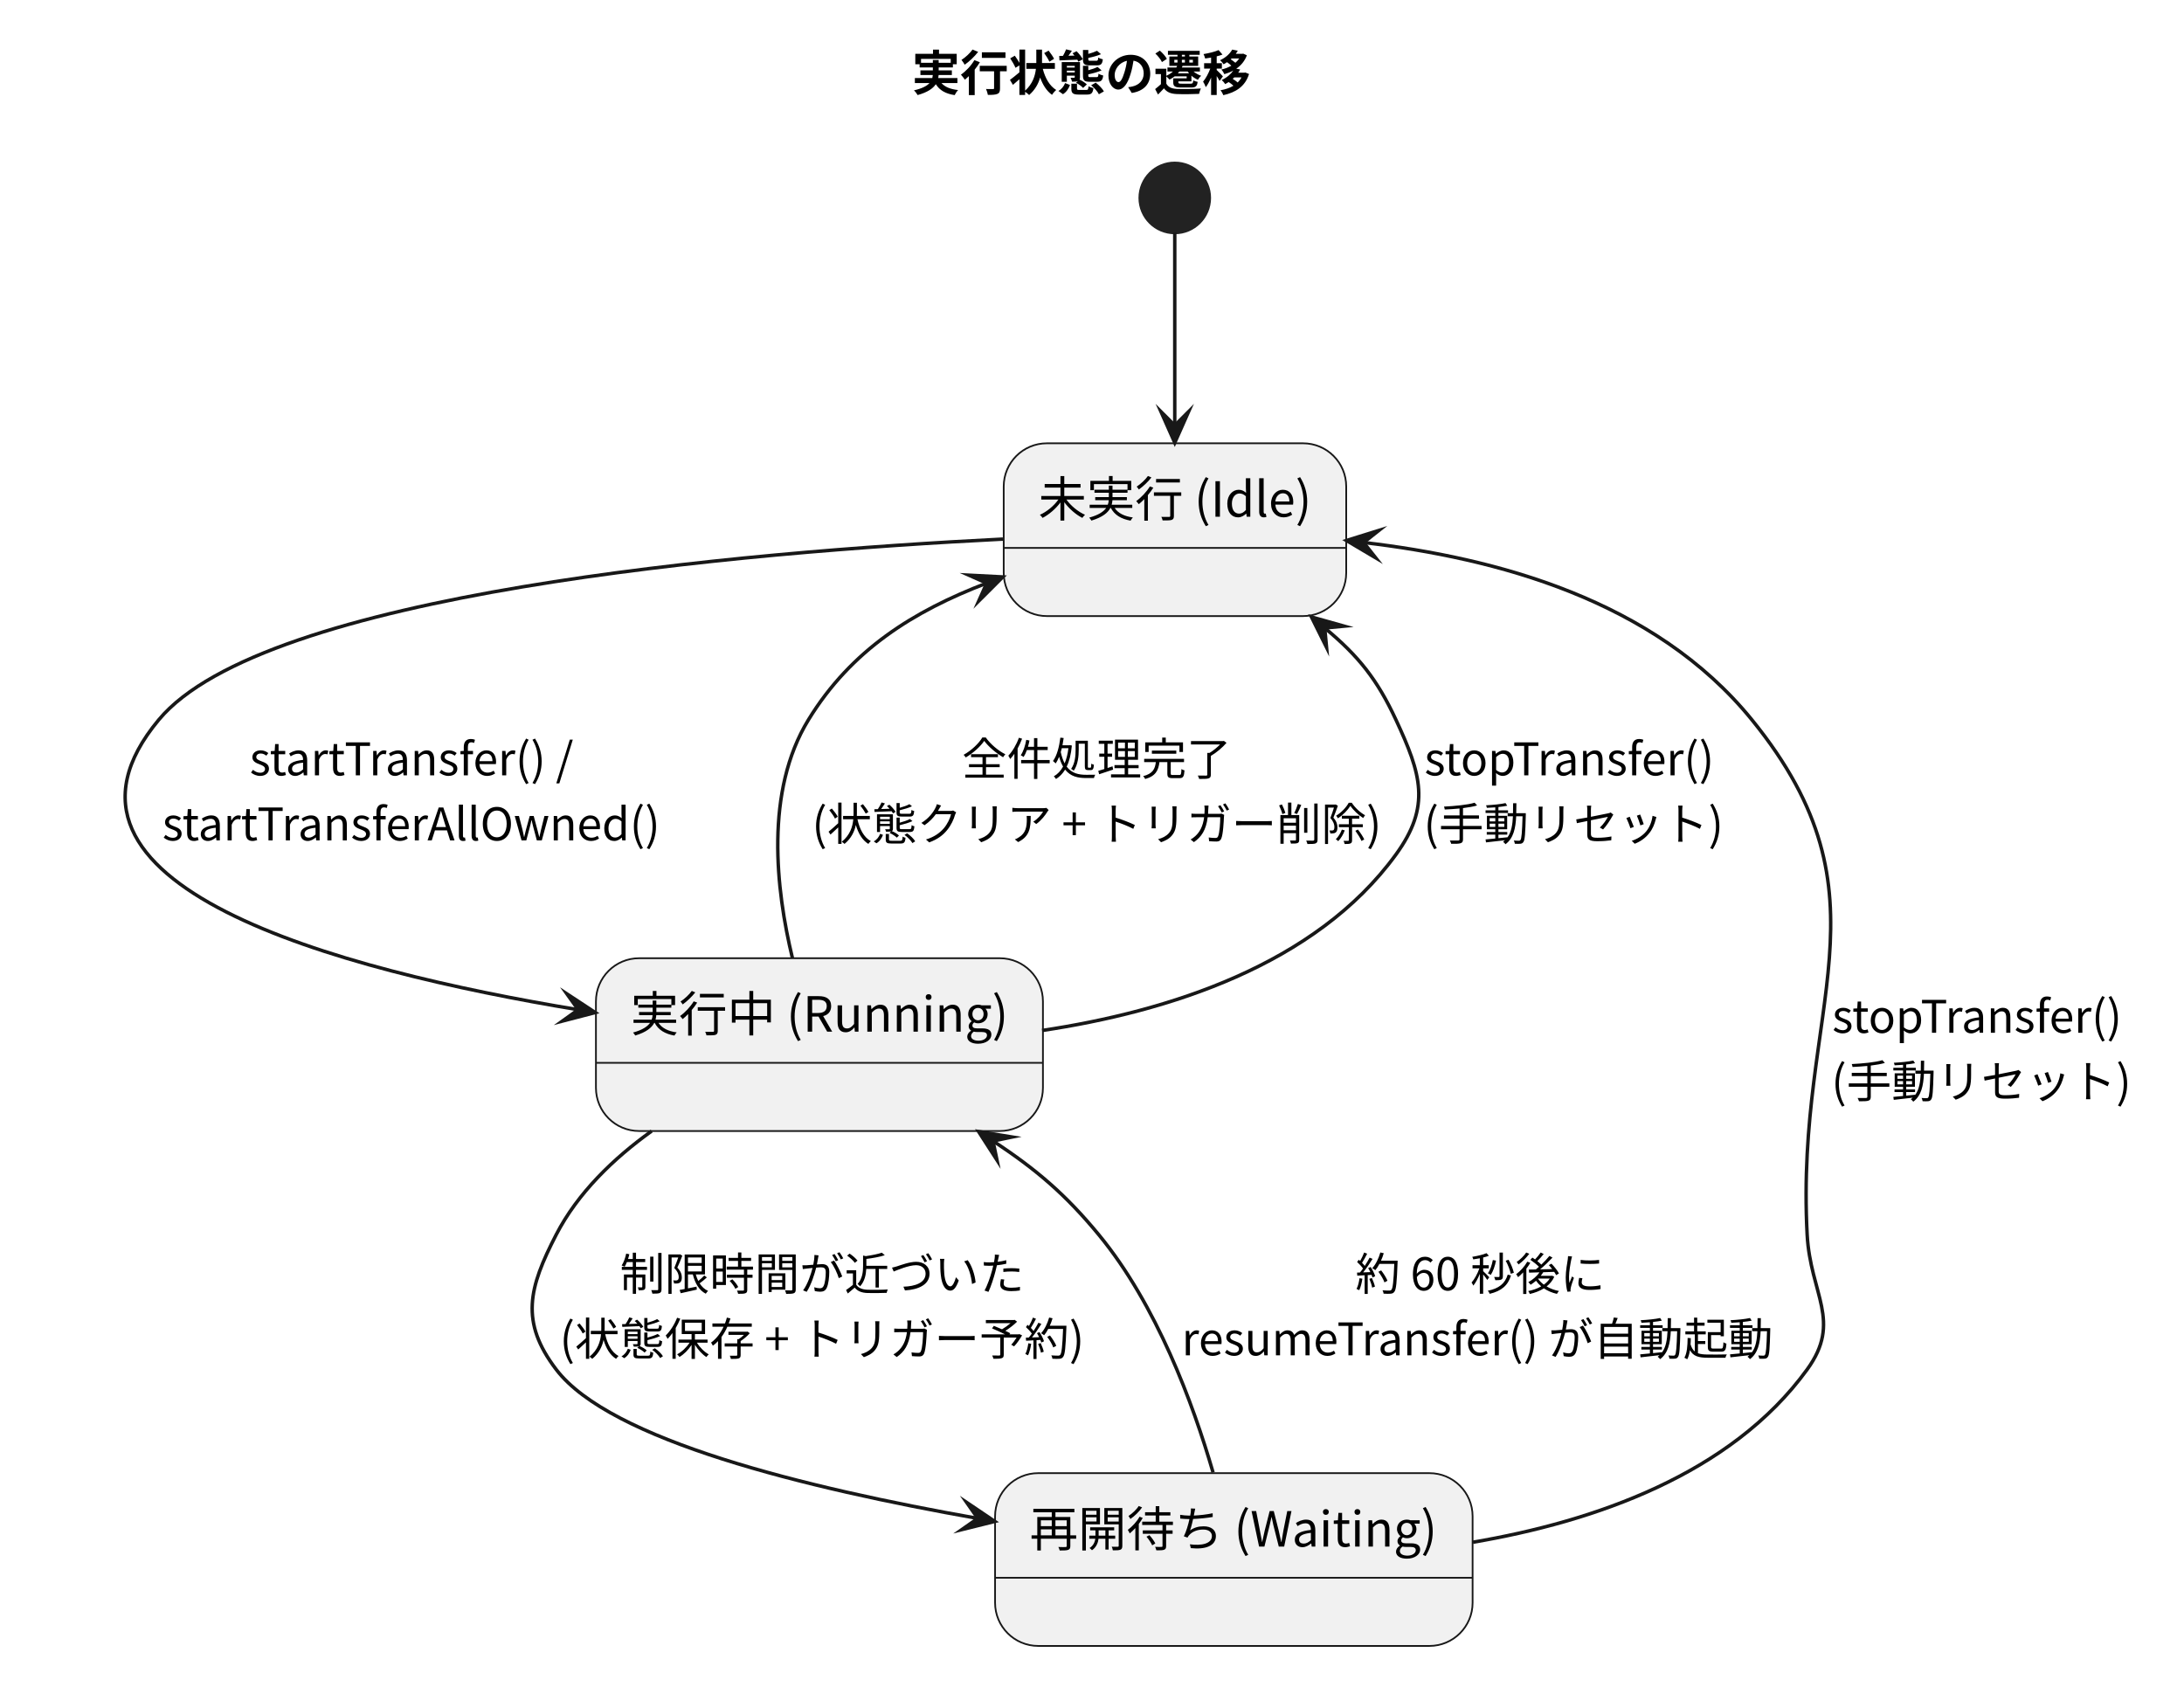
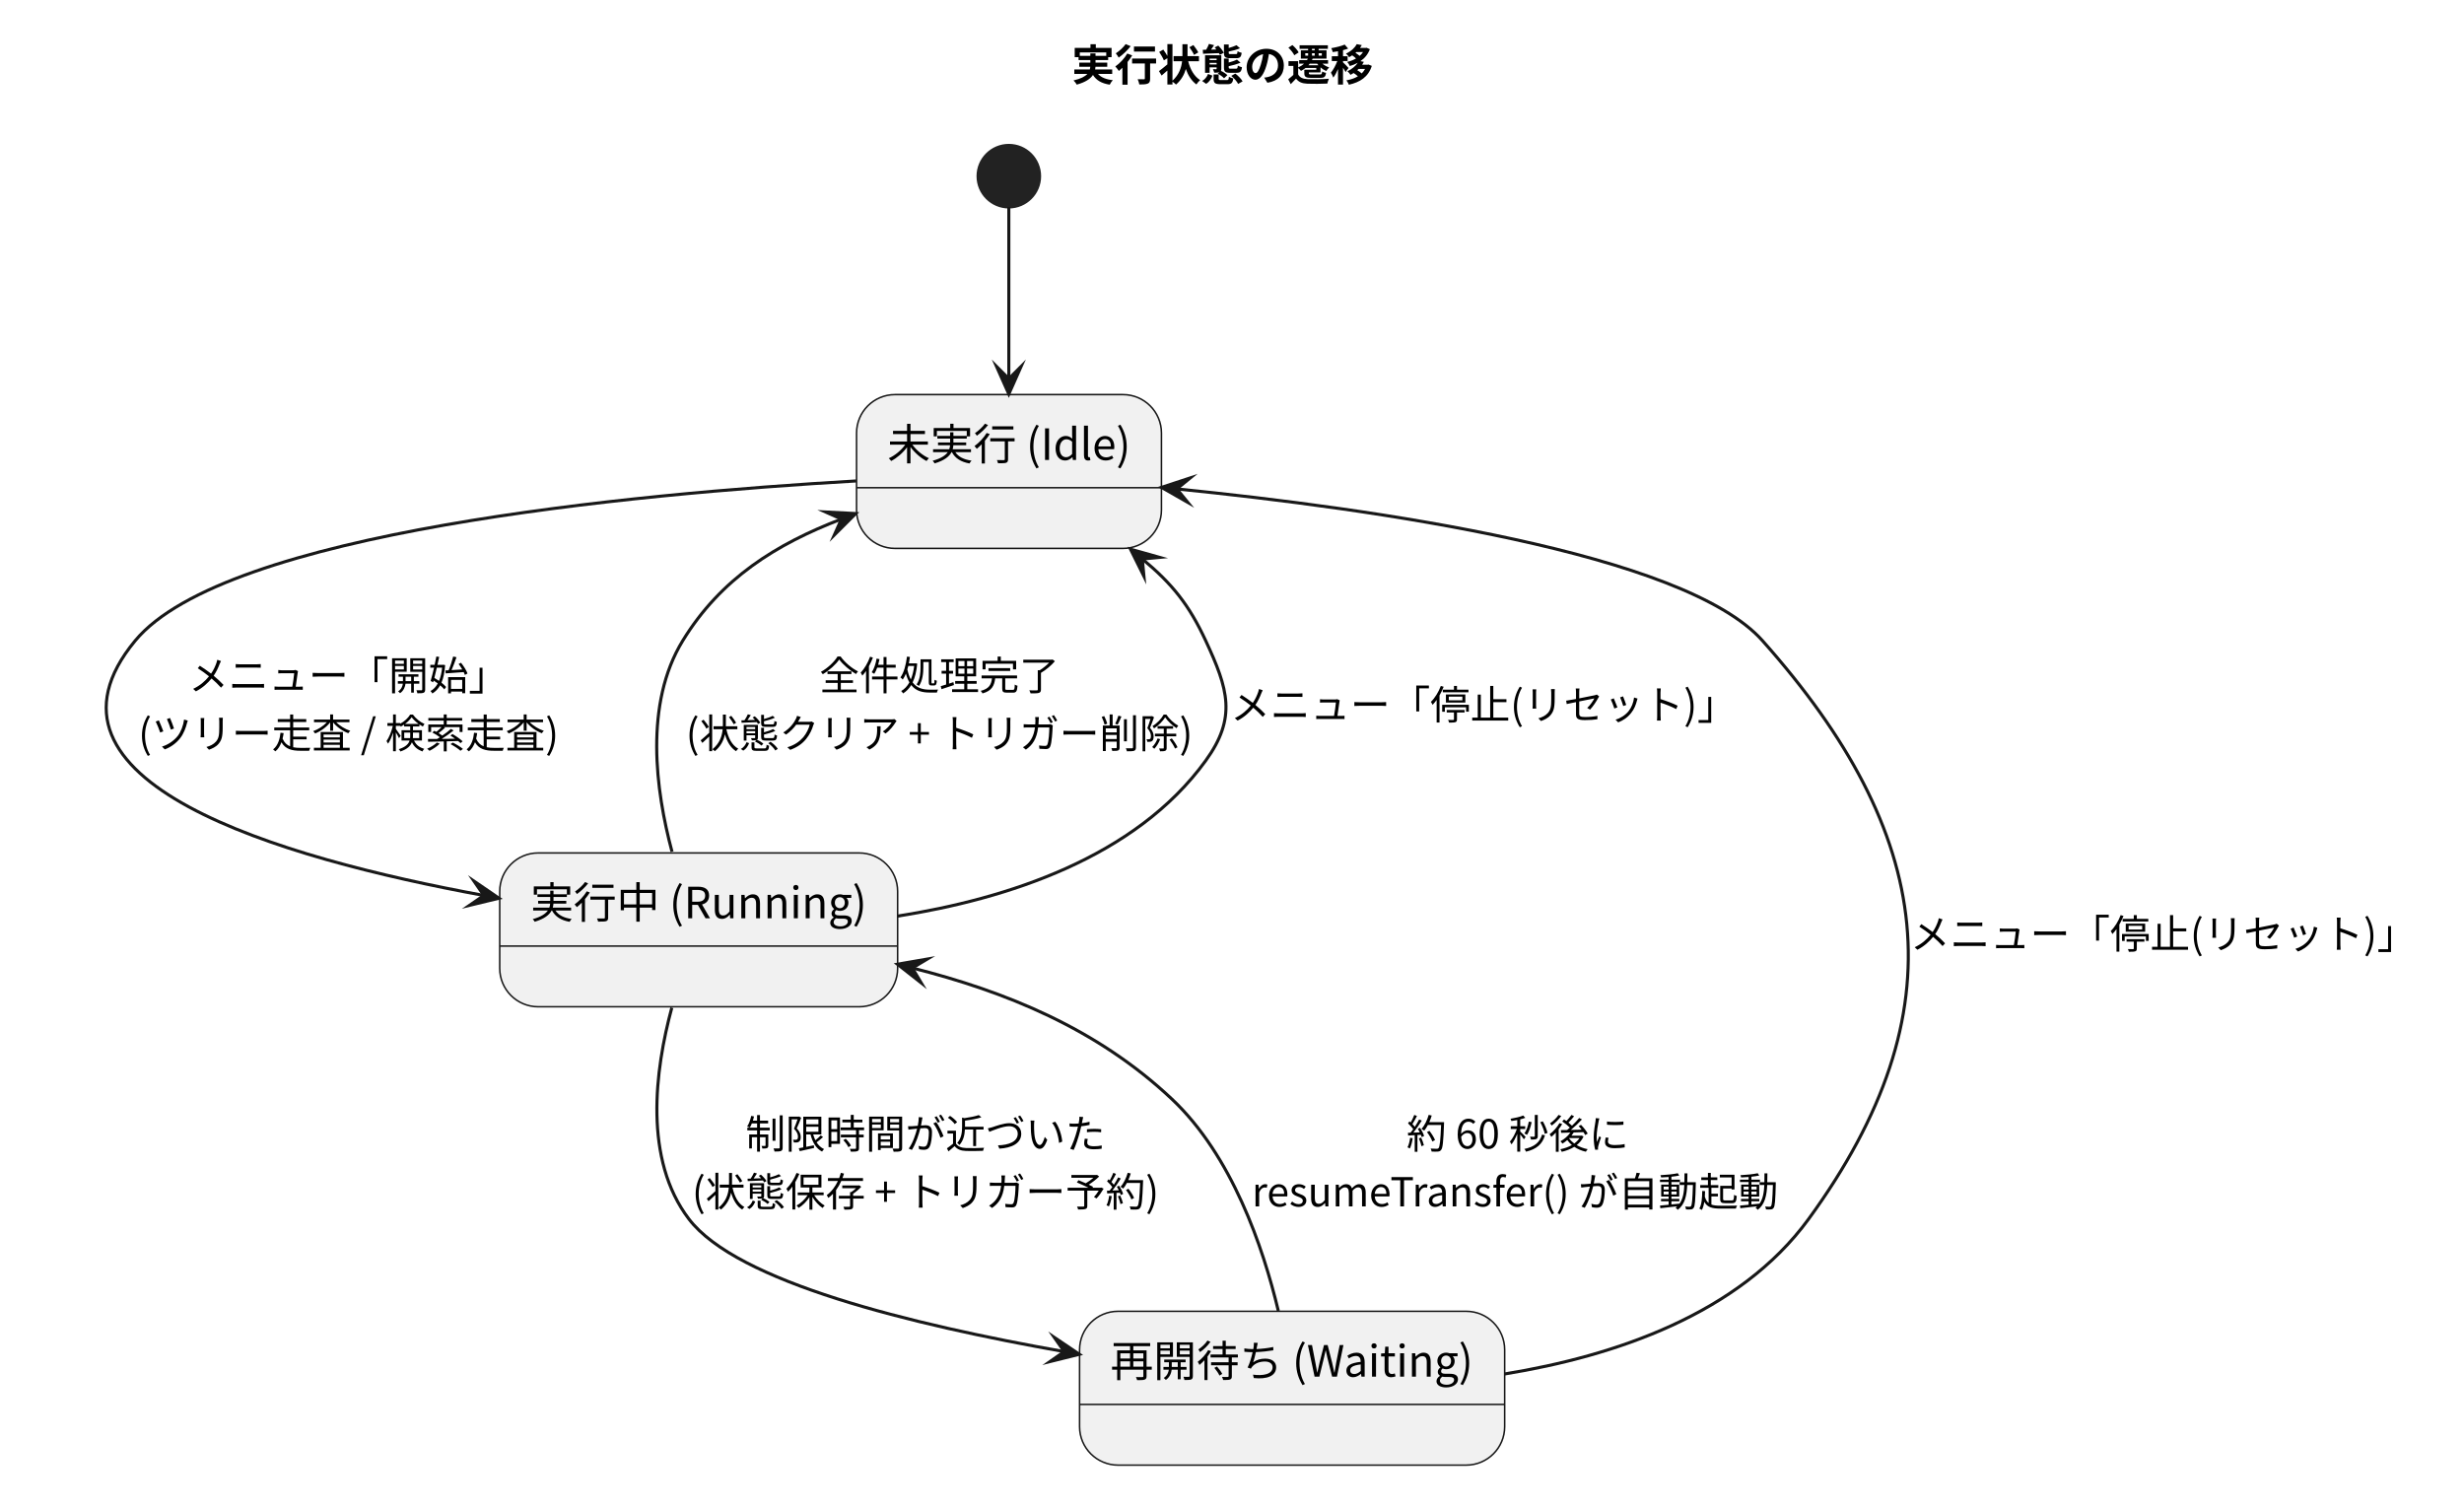
- <svg xmlns="http://www.w3.org/2000/svg" contentStyleType="text/css" data-diagram-type="STATE" height="490px" preserveAspectRatio="none" style="width:632px;height:490px;background:#FFFFFF;" version="1.1" viewBox="0 0 632 490" width="632px" zoomAndPan="magnify">
+ <svg xmlns="http://www.w3.org/2000/svg" contentStyleType="text/css" data-diagram-type="STATE" height="490px" preserveAspectRatio="none" style="width:801px;height:490px;background:#FFFFFF;" version="1.1" viewBox="0 0 801 490" width="801px" zoomAndPan="magnify">
  <defs />
  <g>
    <g class="title" data-source-line="1">
-       <text fill="#000000" font-family="'Noto Sans CJK JP'" font-size="14" font-weight="700" lengthAdjust="spacing" textLength="98" x="263.869" y="26.24">実行状態の遷移</text>
+       <text fill="#000000" font-family="'Noto Sans CJK JP'" font-size="14" font-weight="700" lengthAdjust="spacing" textLength="98" x="348.369" y="26.24">実行状態の遷移</text>
    </g>
    <g class="entity" data-qualified-name="Idle" data-source-line="5" id="ent0001">
-       <rect fill="#F1F1F1" height="50" rx="12.5" ry="12.5" style="stroke:#181818;stroke-width:0.5;" width="99.114" x="290.45" y="128.272" />
-       <line style="stroke:#181818;stroke-width:0.5;" x1="290.45" x2="389.564" y1="158.544" y2="158.544" />
-       <text fill="#000000" font-family="'Noto Sans CJK JP'" font-size="14" lengthAdjust="spacing" textLength="79.114" x="300.45" y="149.512">未実行 (Idle)</text>
+       <rect fill="#F1F1F1" height="50" rx="12.5" ry="12.5" style="stroke:#181818;stroke-width:0.5;" width="99.114" x="278.45" y="128.272" />
+       <line style="stroke:#181818;stroke-width:0.5;" x1="278.45" x2="377.564" y1="158.544" y2="158.544" />
+       <text fill="#000000" font-family="'Noto Sans CJK JP'" font-size="14" lengthAdjust="spacing" textLength="79.114" x="288.45" y="149.512">未実行 (Idle)</text>
    </g>
    <g class="entity" data-qualified-name="Running" data-source-line="6" id="ent0002">
-       <rect fill="#F1F1F1" height="50" rx="12.5" ry="12.5" style="stroke:#181818;stroke-width:0.5;" width="129.353" x="172.45" y="277.272" />
-       <line style="stroke:#181818;stroke-width:0.5;" x1="172.45" x2="301.803" y1="307.544" y2="307.544" />
-       <text fill="#000000" font-family="'Noto Sans CJK JP'" font-size="14" lengthAdjust="spacing" textLength="109.353" x="182.45" y="298.512">実行中 (Running)</text>
+       <rect fill="#F1F1F1" height="50" rx="12.5" ry="12.5" style="stroke:#181818;stroke-width:0.5;" width="129.353" x="162.45" y="277.272" />
+       <line style="stroke:#181818;stroke-width:0.5;" x1="162.45" x2="291.803" y1="307.544" y2="307.544" />
+       <text fill="#000000" font-family="'Noto Sans CJK JP'" font-size="14" lengthAdjust="spacing" textLength="109.353" x="172.45" y="298.512">実行中 (Running)</text>
    </g>
    <g class="entity" data-qualified-name="Waiting" data-source-line="7" id="ent0003">
-       <rect fill="#F1F1F1" height="50" rx="12.5" ry="12.5" style="stroke:#181818;stroke-width:0.5;" width="138.188" x="287.95" y="426.272" />
-       <line style="stroke:#181818;stroke-width:0.5;" x1="287.95" x2="426.137" y1="456.544" y2="456.544" />
-       <text fill="#000000" font-family="'Noto Sans CJK JP'" font-size="14" lengthAdjust="spacing" textLength="118.188" x="297.95" y="447.512">再開待ち (Waiting)</text>
+       <rect fill="#F1F1F1" height="50" rx="12.5" ry="12.5" style="stroke:#181818;stroke-width:0.5;" width="138.188" x="350.95" y="426.272" />
+       <line style="stroke:#181818;stroke-width:0.5;" x1="350.95" x2="489.137" y1="456.544" y2="456.544" />
+       <text fill="#000000" font-family="'Noto Sans CJK JP'" font-size="14" lengthAdjust="spacing" textLength="118.188" x="360.95" y="447.512">再開待ち (Waiting)</text>
    </g>
    <g class="start_entity" data-qualified-name=".start." data-source-line="9" id="ent0004">
-       <ellipse cx="339.95" cy="57.272" fill="#222222" rx="10" ry="10" style="stroke:#222222;stroke-width:1;" />
+       <ellipse cx="327.95" cy="57.272" fill="#222222" rx="10" ry="10" style="stroke:#222222;stroke-width:1;" />
    </g>
    <g class="link" data-entity-1="ent0004" data-entity-2="ent0001" data-link-type="dependency" data-source-line="9" id="lnk5">
-       <path d="M339.95,67.282 C339.95,81.162 339.95,103.242 339.95,123.112" fill="none" id="*start*-to-Idle" style="stroke:#181818;stroke-width:1;" />
-       <polygon fill="#181818" points="339.95,128.112,343.95,119.112,339.95,123.112,335.95,119.112,339.95,128.112" style="stroke:#181818;stroke-width:1;stroke-linejoin:miter;stroke-miterlimit:10;" />
+       <path d="M327.95,67.282 C327.95,81.162 327.95,103.242 327.95,123.112" fill="none" id="*start*-to-Idle" style="stroke:#181818;stroke-width:1;" />
+       <polygon fill="#181818" points="327.95,128.112,331.95,119.112,327.95,123.112,323.95,119.112,327.95,128.112" style="stroke:#181818;stroke-width:1;stroke-linejoin:miter;stroke-miterlimit:10;" />
    </g>
    <g class="link" data-entity-1="ent0001" data-entity-2="ent0002" data-link-type="dependency" data-source-line="10" id="lnk6">
-       <path d="M290.21,155.992 C214.65,159.772 76.47,171.642 45.95,208.272 C6,256.232 97.427,280.605 167.327,292.175" fill="none" id="Idle-to-Running" style="stroke:#181818;stroke-width:1;" />
-       <polygon fill="#181818" points="172.26,292.992,164.034,287.576,167.327,292.175,162.728,295.469,172.26,292.992" style="stroke:#181818;stroke-width:1;stroke-linejoin:miter;stroke-miterlimit:10;" />
-       <text fill="#000000" font-family="'Noto Sans CJK JP'" font-size="13" lengthAdjust="spacing" textLength="95.68" x="72.222" y="224.352">startTransfer() /</text>
-       <text fill="#000000" font-family="'Noto Sans CJK JP'" font-size="13" lengthAdjust="spacing" textLength="146.224" x="46.95" y="243.176">startTransferAllOwned()</text>
+       <path d="M278.38,156.342 C205.05,160.572 73.15,172.992 43.95,208.272 C6,254.122 90.522,278.818 157.292,291.088" fill="none" id="Idle-to-Running" style="stroke:#181818;stroke-width:1;" />
+       <polygon fill="#181818" points="162.21,291.992,154.081,286.431,157.292,291.088,152.635,294.299,162.21,291.992" style="stroke:#181818;stroke-width:1;stroke-linejoin:miter;stroke-miterlimit:10;" />
+       <text fill="#000000" font-family="'Noto Sans CJK JP'" font-size="13" lengthAdjust="spacing" textLength="104" x="61.304" y="224.352">メニュー「開始」</text>
+       <text fill="#000000" font-family="'Noto Sans CJK JP'" font-size="13" lengthAdjust="spacing" textLength="136.708" x="44.95" y="243.176">(ツリー走査 / 検索走査)</text>
    </g>
    <g class="link" data-entity-1="ent0002" data-entity-2="ent0001" data-link-type="dependency" data-source-line="13" id="lnk9">
-       <path d="M229.32,277.272 C224.5,257.312 221.29,228.932 233.95,208.272 C246.36,188.022 264.342,176.863 285.532,168.733" fill="none" id="Running-to-Idle" style="stroke:#181818;stroke-width:1;" />
-       <polygon fill="#181818" points="290.2,166.942,280.364,166.431,285.532,168.733,283.23,173.9,290.2,166.942" style="stroke:#181818;stroke-width:1;stroke-linejoin:miter;stroke-miterlimit:10;" />
-       <text fill="#000000" font-family="'Noto Sans CJK JP'" font-size="13" lengthAdjust="spacing" textLength="78" x="278.363" y="224.352">全件処理完了</text>
-       <text fill="#000000" font-family="'Noto Sans CJK JP'" font-size="13" lengthAdjust="spacing" textLength="164.827" x="234.95" y="243.176">(状態クリア + トリガー削除)</text>
+       <path d="M218.46,276.882 C213.12,256.952 209.36,228.812 221.95,208.272 C234.36,188.022 252.342,176.863 273.532,168.733" fill="none" id="Running-to-Idle" style="stroke:#181818;stroke-width:1;" />
+       <polygon fill="#181818" points="278.2,166.942,268.364,166.431,273.532,168.733,271.23,173.9,278.2,166.942" style="stroke:#181818;stroke-width:1;stroke-linejoin:miter;stroke-miterlimit:10;" />
+       <text fill="#000000" font-family="'Noto Sans CJK JP'" font-size="13" lengthAdjust="spacing" textLength="78" x="266.363" y="224.352">全件処理完了</text>
+       <text fill="#000000" font-family="'Noto Sans CJK JP'" font-size="13" lengthAdjust="spacing" textLength="164.827" x="222.95" y="243.176">(状態クリア + トリガー削除)</text>
    </g>
    <g class="link" data-entity-1="ent0002" data-entity-2="ent0001" data-link-type="dependency" data-source-line="14" id="lnk10">
-       <path d="M301.56,298.182 C337.95,292.732 380.65,279.302 403.95,247.272 C414.15,233.252 411.26,223.992 403.95,208.272 C398.56,196.672 393.169,189.853 383.349,181.713" fill="none" id="Running-to-Idle-1" style="stroke:#181818;stroke-width:1;" />
-       <polygon fill="#181818" points="379.5,178.522,383.876,187.345,383.349,181.713,388.982,181.186,379.5,178.522" style="stroke:#181818;stroke-width:1;stroke-linejoin:miter;stroke-miterlimit:10;" />
-       <text fill="#000000" font-family="'Noto Sans CJK JP'" font-size="13" lengthAdjust="spacing" textLength="86.346" x="412.171" y="224.352">stopTransfer()</text>
-       <text fill="#000000" font-family="'Noto Sans CJK JP'" font-size="13" lengthAdjust="spacing" textLength="86.788" x="411.95" y="243.176">(手動リセット)</text>
+       <path d="M291.63,297.832 C327.41,292.222 369.13,278.752 391.95,247.272 C402.12,233.242 399.25,223.992 391.95,208.272 C386.56,196.672 381.158,189.855 371.348,181.715" fill="none" id="Running-to-Idle-1" style="stroke:#181818;stroke-width:1;" />
+       <polygon fill="#181818" points="367.5,178.522,371.872,187.347,371.348,181.715,376.98,181.191,367.5,178.522" style="stroke:#181818;stroke-width:1;stroke-linejoin:miter;stroke-miterlimit:10;" />
+       <text fill="#000000" font-family="'Noto Sans CJK JP'" font-size="13" lengthAdjust="spacing" textLength="164.788" x="399.95" y="233.852">メニュー「停止(リセット)」</text>
    </g>
    <g class="link" data-entity-1="ent0002" data-entity-2="ent0003" data-link-type="dependency" data-source-line="11" id="lnk7">
-       <path d="M188.58,327.282 C177.52,335.222 167.19,345.192 160.95,357.272 C153,372.672 150.45,382.482 160.95,396.272 C176.54,416.732 232.986,430.531 282.956,439.371" fill="none" id="Running-to-Waiting" style="stroke:#181818;stroke-width:1;" />
-       <polygon fill="#181818" points="287.88,440.242,279.714,434.735,282.956,439.371,278.321,442.613,287.88,440.242" style="stroke:#181818;stroke-width:1;stroke-linejoin:miter;stroke-miterlimit:10;" />
-       <text fill="#000000" font-family="'Noto Sans CJK JP'" font-size="13" lengthAdjust="spacing" textLength="117" x="179.363" y="373.352">制限時間が近づいた</text>
-       <text fill="#000000" font-family="'Noto Sans CJK JP'" font-size="13" lengthAdjust="spacing" textLength="151.827" x="161.95" y="392.176">(状態保存 + トリガー予約)</text>
+       <path d="M218.39,327.582 C212.87,348.002 209.17,376.872 223.95,396.272 C239.54,416.732 295.986,430.531 345.956,439.371" fill="none" id="Running-to-Waiting" style="stroke:#181818;stroke-width:1;" />
+       <polygon fill="#181818" points="350.88,440.242,342.714,434.735,345.956,439.371,341.321,442.613,350.88,440.242" style="stroke:#181818;stroke-width:1;stroke-linejoin:miter;stroke-miterlimit:10;" />
+       <text fill="#000000" font-family="'Noto Sans CJK JP'" font-size="13" lengthAdjust="spacing" textLength="117" x="242.363" y="373.352">制限時間が近づいた</text>
+       <text fill="#000000" font-family="'Noto Sans CJK JP'" font-size="13" lengthAdjust="spacing" textLength="151.827" x="224.95" y="392.176">(状態保存 + トリガー予約)</text>
    </g>
    <g class="link" data-entity-1="ent0003" data-entity-2="ent0002" data-link-type="dependency" data-source-line="12" id="lnk8">
-       <path d="M351.03,426.062 C345.19,405.972 334.67,377.532 317.95,357.272 C308.38,345.672 299.852,338.352 287.352,330.162" fill="none" id="Waiting-to-Running" style="stroke:#181818;stroke-width:1;" />
-       <polygon fill="#181818" points="283.17,327.422,288.506,335.7,287.352,330.162,292.89,329.009,283.17,327.422" style="stroke:#181818;stroke-width:1;stroke-linejoin:miter;stroke-miterlimit:10;" />
-       <text fill="#000000" font-family="'Noto Sans CJK JP'" font-size="13" lengthAdjust="spacing" textLength="72.254" x="392.221" y="373.352">約 60 秒後に</text>
-       <text fill="#000000" font-family="'Noto Sans CJK JP'" font-size="13" lengthAdjust="spacing" textLength="172.796" x="341.95" y="392.176">resumeTransfer() が自動起動</text>
+       <path d="M415.56,426.142 C410.57,405.272 400.45,375.642 380.95,357.272 C356.61,334.352 326.838,322.306 296.588,314.666" fill="none" id="Waiting-to-Running" style="stroke:#181818;stroke-width:1;" />
+       <polygon fill="#181818" points="291.74,313.442,299.486,319.524,296.588,314.666,301.445,311.767,291.74,313.442" style="stroke:#181818;stroke-width:1;stroke-linejoin:miter;stroke-miterlimit:10;" />
+       <text fill="#000000" font-family="'Noto Sans CJK JP'" font-size="13" lengthAdjust="spacing" textLength="72.254" x="457.221" y="373.352">約 60 秒後に</text>
+       <text fill="#000000" font-family="'Noto Sans CJK JP'" font-size="13" lengthAdjust="spacing" textLength="172.796" x="406.95" y="392.176">resumeTransfer() が自動起動</text>
    </g>
    <g class="link" data-entity-1="ent0003" data-entity-2="ent0001" data-link-type="dependency" data-source-line="15" id="lnk11">
-       <path d="M426.23,446.262 C461.23,440.302 500.87,426.682 522.95,396.272 C533.14,382.252 523.88,374.582 522.95,357.272 C519.39,290.762 548.96,259.952 506.95,208.272 C478.7,173.512 432.796,161.453 394.596,156.983" fill="none" id="Waiting-to-Idle" style="stroke:#181818;stroke-width:1;" />
-       <polygon fill="#181818" points="389.63,156.402,398.104,161.421,394.596,156.983,399.034,153.475,389.63,156.402" style="stroke:#181818;stroke-width:1;stroke-linejoin:miter;stroke-miterlimit:10;" />
-       <text fill="#000000" font-family="'Noto Sans CJK JP'" font-size="13" lengthAdjust="spacing" textLength="86.346" x="530.171" y="298.852">stopTransfer()</text>
-       <text fill="#000000" font-family="'Noto Sans CJK JP'" font-size="13" lengthAdjust="spacing" textLength="86.788" x="529.95" y="317.676">(手動リセット)</text>
+       <path d="M489.18,446.632 C524.81,440.822 565.39,427.222 587.95,396.272 C637.32,328.542 628.67,270.892 572.95,208.272 C547.51,179.672 446.505,165.394 382.555,158.934" fill="none" id="Waiting-to-Idle" style="stroke:#181818;stroke-width:1;" />
+       <polygon fill="#181818" points="377.58,158.432,386.132,163.316,382.555,158.934,386.936,155.357,377.58,158.432" style="stroke:#181818;stroke-width:1;stroke-linejoin:miter;stroke-miterlimit:10;" />
+       <text fill="#000000" font-family="'Noto Sans CJK JP'" font-size="13" lengthAdjust="spacing" textLength="164.788" x="620.95" y="308.352">メニュー「停止(リセット)」</text>
    </g>
  </g>
</svg>
